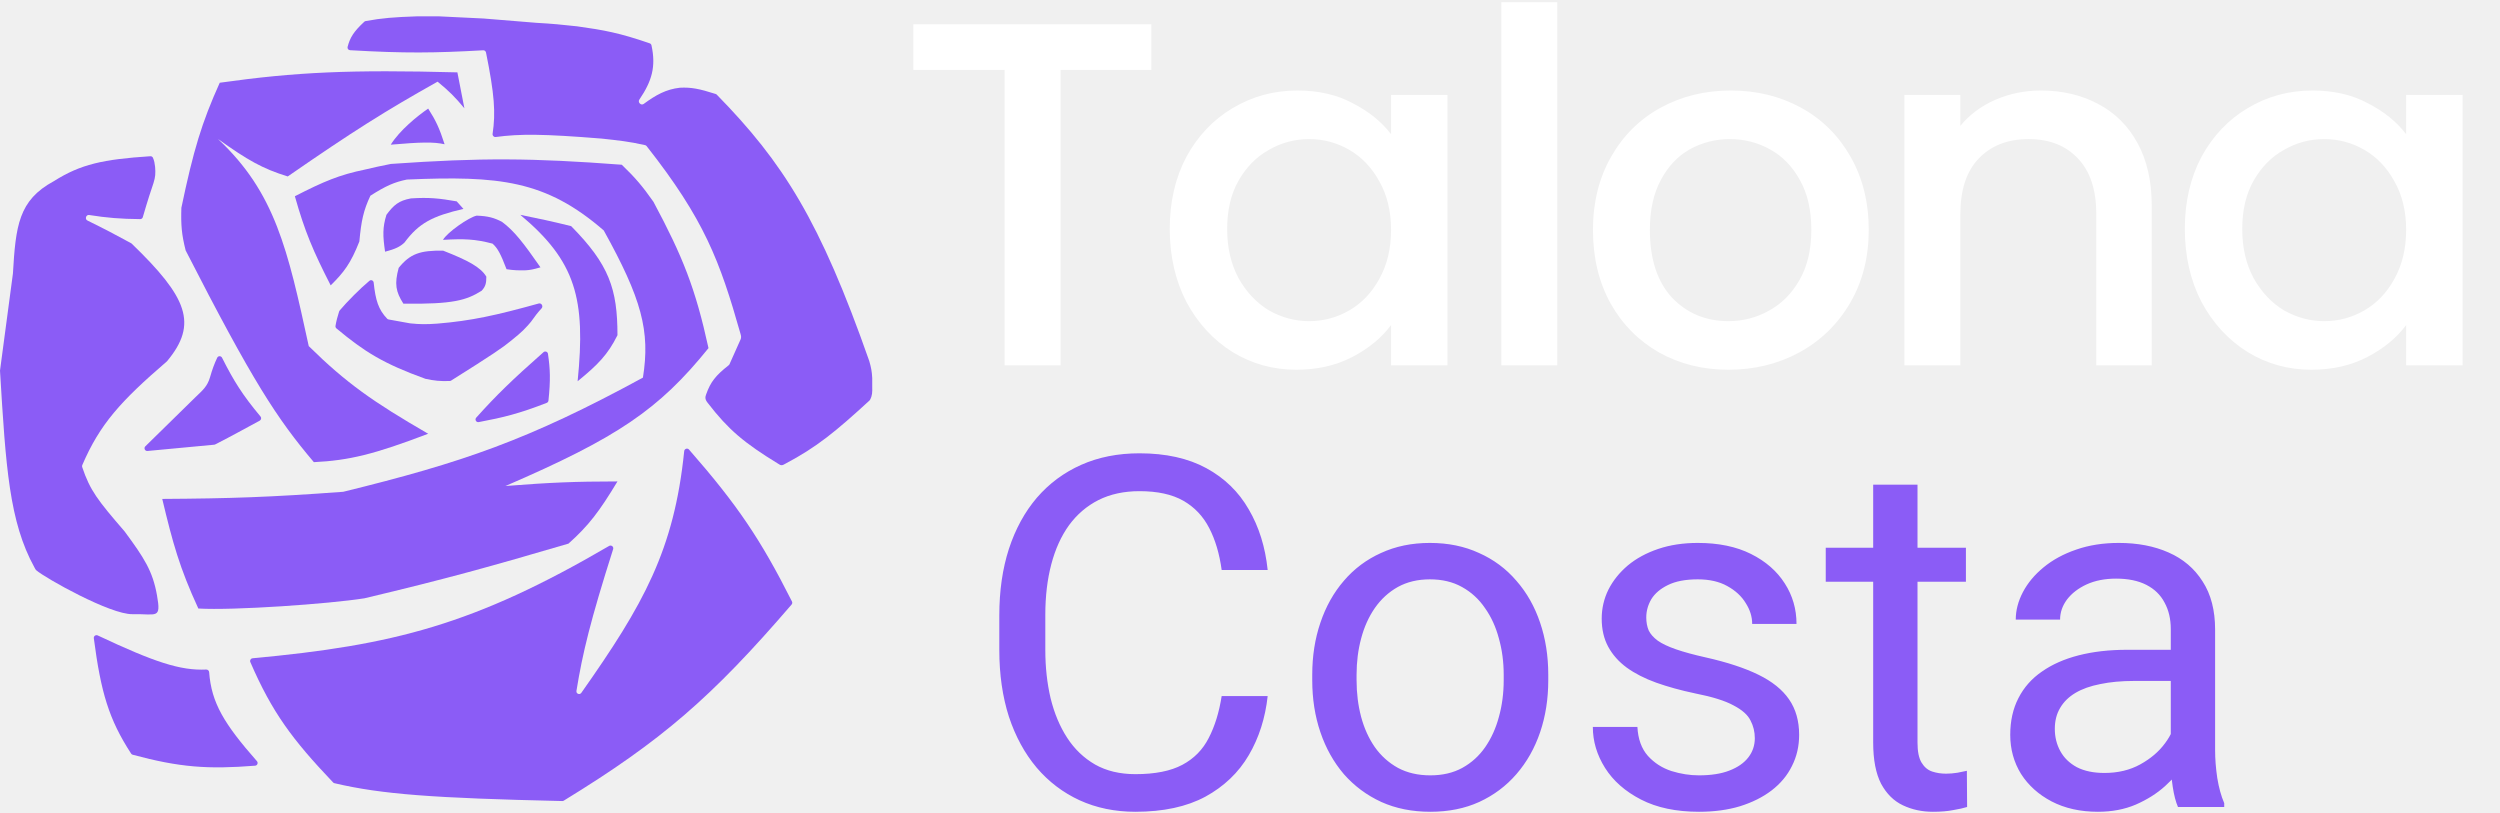
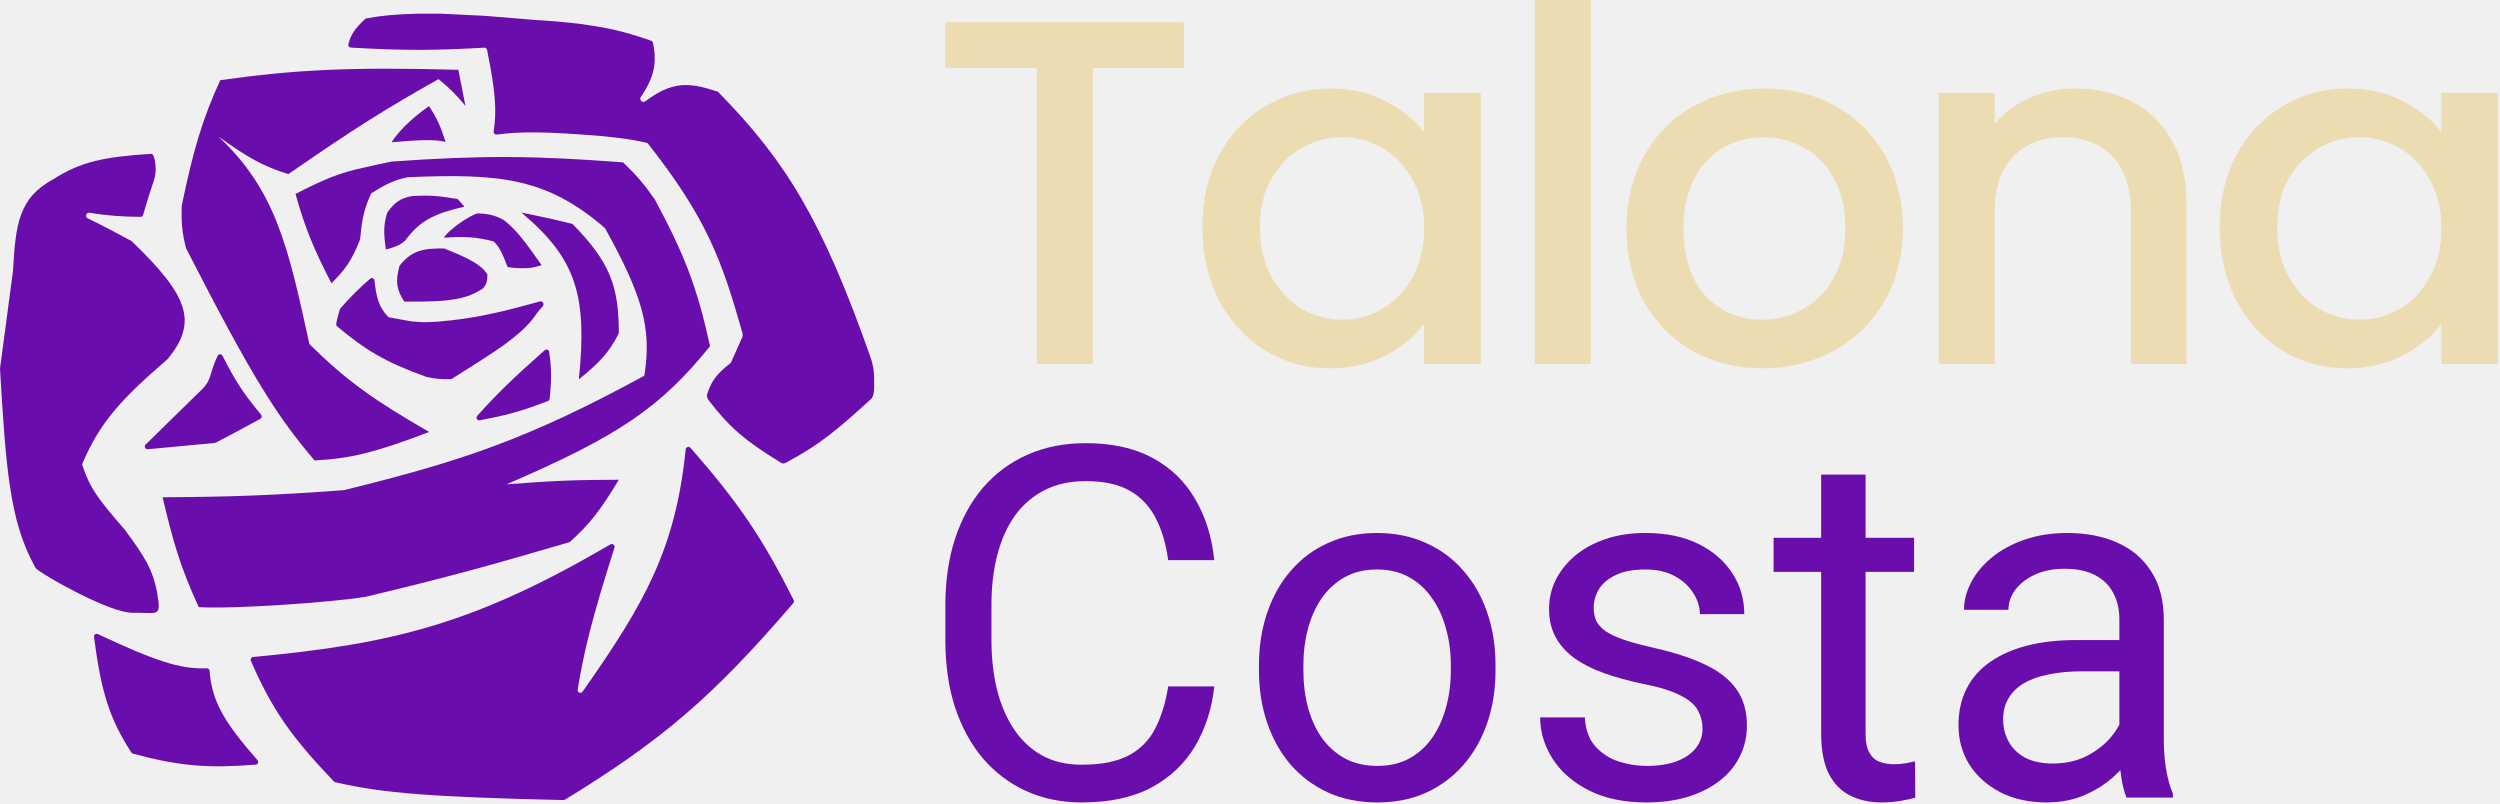
- <svg xmlns="http://www.w3.org/2000/svg" width="917" height="298" viewBox="0 0 917 298" fill="none">
-   <path d="M422.32 8.9V25.64H389.02V134H368.5V25.64H335.02V8.9H422.32ZM429.062 83.96C429.062 74 431.102 65.18 435.182 57.5C439.382 49.82 445.022 43.88 452.102 39.68C459.302 35.36 467.222 33.2 475.862 33.2C483.662 33.2 490.442 34.76 496.202 37.88C502.082 40.88 506.762 44.66 510.242 49.22V34.82H530.942V134H510.242V119.24C506.762 123.92 502.022 127.82 496.022 130.94C490.022 134.06 483.182 135.62 475.502 135.62C466.982 135.62 459.182 133.46 452.102 129.14C445.022 124.7 439.382 118.58 435.182 110.78C431.102 102.86 429.062 93.92 429.062 83.96ZM510.242 84.32C510.242 77.48 508.802 71.54 505.922 66.5C503.162 61.46 499.502 57.62 494.942 54.98C490.382 52.34 485.462 51.02 480.182 51.02C474.902 51.02 469.982 52.34 465.422 54.98C460.862 57.5 457.142 61.28 454.262 66.32C451.502 71.24 450.122 77.12 450.122 83.96C450.122 90.8 451.502 96.8 454.262 101.96C457.142 107.12 460.862 111.08 465.422 113.84C470.102 116.48 475.022 117.8 480.182 117.8C485.462 117.8 490.382 116.48 494.942 113.84C499.502 111.2 503.162 107.36 505.922 102.32C508.802 97.16 510.242 91.16 510.242 84.32ZM571.214 0.8V134H550.694V0.8H571.214ZM633.975 135.62C624.615 135.62 616.155 133.52 608.595 129.32C601.035 125 595.095 119 590.775 111.32C586.455 103.52 584.295 94.52 584.295 84.32C584.295 74.24 586.515 65.3 590.955 57.5C595.395 49.7 601.455 43.7 609.135 39.5C616.815 35.3 625.395 33.2 634.875 33.2C644.355 33.2 652.935 35.3 660.615 39.5C668.295 43.7 674.355 49.7 678.795 57.5C683.235 65.3 685.455 74.24 685.455 84.32C685.455 94.4 683.175 103.34 678.615 111.14C674.055 118.94 667.815 125 659.895 129.32C652.095 133.52 643.455 135.62 633.975 135.62ZM633.975 117.8C639.255 117.8 644.175 116.54 648.735 114.02C653.415 111.5 657.195 107.72 660.075 102.68C662.955 97.64 664.395 91.52 664.395 84.32C664.395 77.12 663.015 71.06 660.255 66.14C657.495 61.1 653.835 57.32 649.275 54.8C644.715 52.28 639.795 51.02 634.515 51.02C629.235 51.02 624.315 52.28 619.755 54.8C615.315 57.32 611.775 61.1 609.135 66.14C606.495 71.06 605.175 77.12 605.175 84.32C605.175 95 607.875 103.28 613.275 109.16C618.795 114.92 625.695 117.8 633.975 117.8ZM748.58 33.2C756.38 33.2 763.34 34.82 769.46 38.06C775.7 41.3 780.56 46.1 784.04 52.46C787.52 58.82 789.26 66.5 789.26 75.5V134H768.92V78.56C768.92 69.68 766.7 62.9 762.26 58.22C757.82 53.42 751.76 51.02 744.08 51.02C736.4 51.02 730.28 53.42 725.72 58.22C721.28 62.9 719.06 69.68 719.06 78.56V134H698.54V34.82H719.06V46.16C722.42 42.08 726.68 38.9 731.84 36.62C737.12 34.34 742.7 33.2 748.58 33.2ZM801.394 83.96C801.394 74 803.434 65.18 807.514 57.5C811.714 49.82 817.354 43.88 824.434 39.68C831.634 35.36 839.554 33.2 848.194 33.2C855.994 33.2 862.774 34.76 868.534 37.88C874.414 40.88 879.094 44.66 882.574 49.22V34.82H903.274V134H882.574V119.24C879.094 123.92 874.354 127.82 868.354 130.94C862.354 134.06 855.514 135.62 847.834 135.62C839.314 135.62 831.514 133.46 824.434 129.14C817.354 124.7 811.714 118.58 807.514 110.78C803.434 102.86 801.394 93.92 801.394 83.96ZM882.574 84.32C882.574 77.48 881.134 71.54 878.254 66.5C875.494 61.46 871.834 57.62 867.274 54.98C862.714 52.34 857.794 51.02 852.514 51.02C847.234 51.02 842.314 52.34 837.754 54.98C833.194 57.5 829.474 61.28 826.594 66.32C823.834 71.24 822.454 77.12 822.454 83.96C822.454 90.8 823.834 96.8 826.594 101.96C829.474 107.12 833.194 111.08 837.754 113.84C842.434 116.48 847.354 117.8 852.514 117.8C857.794 117.8 862.714 116.48 867.274 113.84C871.834 111.2 875.494 107.36 878.254 102.32C881.134 97.16 882.574 91.16 882.574 84.32Z" fill="white" />
-   <path d="M448.109 255.307H464.984C464.105 263.393 461.791 270.629 458.041 277.016C454.291 283.402 448.988 288.471 442.133 292.221C435.277 295.912 426.723 297.758 416.469 297.758C408.969 297.758 402.143 296.352 395.99 293.539C389.896 290.727 384.652 286.742 380.258 281.586C375.863 276.371 372.465 270.131 370.062 262.865C367.719 255.541 366.547 247.396 366.547 238.432V225.688C366.547 216.723 367.719 208.607 370.062 201.342C372.465 194.018 375.893 187.748 380.346 182.533C384.857 177.318 390.277 173.305 396.605 170.492C402.934 167.68 410.053 166.273 417.963 166.273C427.631 166.273 435.805 168.09 442.484 171.723C449.164 175.355 454.35 180.395 458.041 186.84C461.791 193.227 464.105 200.639 464.984 209.076H448.109C447.289 203.1 445.766 197.973 443.539 193.695C441.312 189.359 438.148 186.02 434.047 183.676C429.945 181.332 424.584 180.16 417.963 180.16C412.279 180.16 407.27 181.244 402.934 183.412C398.656 185.58 395.053 188.656 392.123 192.641C389.252 196.625 387.084 201.4 385.619 206.967C384.154 212.533 383.422 218.715 383.422 225.512V238.432C383.422 244.701 384.066 250.59 385.355 256.098C386.703 261.605 388.725 266.439 391.42 270.6C394.115 274.76 397.543 278.041 401.703 280.443C405.863 282.787 410.785 283.959 416.469 283.959C423.676 283.959 429.418 282.816 433.695 280.531C437.973 278.246 441.195 274.965 443.363 270.688C445.59 266.41 447.172 261.283 448.109 255.307ZM481.332 249.506V247.484C481.332 240.629 482.328 234.271 484.32 228.412C486.312 222.494 489.184 217.367 492.934 213.031C496.684 208.637 501.225 205.238 506.557 202.836C511.889 200.375 517.865 199.145 524.486 199.145C531.166 199.145 537.172 200.375 542.504 202.836C547.895 205.238 552.465 208.637 556.215 213.031C560.023 217.367 562.924 222.494 564.916 228.412C566.908 234.271 567.904 240.629 567.904 247.484V249.506C567.904 256.361 566.908 262.719 564.916 268.578C562.924 274.438 560.023 279.564 556.215 283.959C552.465 288.295 547.924 291.693 542.592 294.154C537.318 296.557 531.342 297.758 524.662 297.758C517.982 297.758 511.977 296.557 506.645 294.154C501.312 291.693 496.742 288.295 492.934 283.959C489.184 279.564 486.312 274.438 484.32 268.578C482.328 262.719 481.332 256.361 481.332 249.506ZM497.592 247.484V249.506C497.592 254.252 498.148 258.734 499.262 262.953C500.375 267.113 502.045 270.805 504.271 274.027C506.557 277.25 509.398 279.799 512.797 281.674C516.195 283.49 520.15 284.398 524.662 284.398C529.115 284.398 533.012 283.49 536.352 281.674C539.75 279.799 542.562 277.25 544.789 274.027C547.016 270.805 548.686 267.113 549.799 262.953C550.971 258.734 551.557 254.252 551.557 249.506V247.484C551.557 242.797 550.971 238.373 549.799 234.213C548.686 229.994 546.986 226.273 544.701 223.051C542.475 219.77 539.662 217.191 536.264 215.316C532.924 213.441 528.998 212.504 524.486 212.504C520.033 212.504 516.107 213.441 512.709 215.316C509.369 217.191 506.557 219.77 504.271 223.051C502.045 226.273 500.375 229.994 499.262 234.213C498.148 238.373 497.592 242.797 497.592 247.484ZM643.666 270.775C643.666 268.432 643.139 266.264 642.084 264.271C641.088 262.221 639.008 260.375 635.844 258.734C632.738 257.035 628.051 255.57 621.781 254.34C616.508 253.227 611.732 251.908 607.455 250.385C603.236 248.861 599.633 247.016 596.645 244.848C593.715 242.68 591.459 240.131 589.877 237.201C588.295 234.271 587.504 230.844 587.504 226.918C587.504 223.168 588.324 219.623 589.965 216.283C591.664 212.943 594.037 209.984 597.084 207.406C600.189 204.828 603.91 202.807 608.246 201.342C612.582 199.877 617.416 199.145 622.748 199.145C630.365 199.145 636.869 200.492 642.26 203.188C647.65 205.883 651.781 209.486 654.652 213.998C657.523 218.451 658.959 223.402 658.959 228.852H642.699C642.699 226.215 641.908 223.666 640.326 221.205C638.803 218.686 636.547 216.605 633.559 214.965C630.629 213.324 627.025 212.504 622.748 212.504C618.236 212.504 614.574 213.207 611.762 214.613C609.008 215.961 606.986 217.689 605.697 219.799C604.467 221.908 603.852 224.135 603.852 226.479C603.852 228.236 604.145 229.818 604.73 231.225C605.375 232.572 606.488 233.832 608.07 235.004C609.652 236.117 611.879 237.172 614.75 238.168C617.621 239.164 621.283 240.16 625.736 241.156C633.529 242.914 639.945 245.023 644.984 247.484C650.023 249.945 653.773 252.963 656.234 256.537C658.695 260.111 659.926 264.447 659.926 269.545C659.926 273.705 659.047 277.514 657.289 280.971C655.59 284.428 653.1 287.416 649.818 289.936C646.596 292.396 642.729 294.33 638.217 295.736C633.764 297.084 628.754 297.758 623.188 297.758C614.809 297.758 607.719 296.264 601.918 293.275C596.117 290.287 591.723 286.42 588.734 281.674C585.746 276.928 584.252 271.918 584.252 266.645H600.6C600.834 271.098 602.123 274.643 604.467 277.279C606.811 279.857 609.682 281.703 613.08 282.816C616.479 283.871 619.848 284.398 623.188 284.398C627.641 284.398 631.361 283.812 634.35 282.641C637.396 281.469 639.711 279.857 641.293 277.807C642.875 275.756 643.666 273.412 643.666 270.775ZM721.098 200.902V213.383H669.682V200.902H721.098ZM687.084 177.787H703.344V272.445C703.344 275.668 703.842 278.1 704.838 279.74C705.834 281.381 707.123 282.465 708.705 282.992C710.287 283.52 711.986 283.783 713.803 283.783C715.15 283.783 716.557 283.666 718.021 283.432C719.545 283.139 720.688 282.904 721.449 282.729L721.537 296C720.248 296.41 718.549 296.791 716.439 297.143C714.389 297.553 711.898 297.758 708.969 297.758C704.984 297.758 701.322 296.967 697.982 295.385C694.643 293.803 691.977 291.166 689.984 287.475C688.051 283.725 687.084 278.686 687.084 272.357V177.787ZM796.244 279.74V230.785C796.244 227.035 795.482 223.783 793.959 221.029C792.494 218.217 790.268 216.049 787.279 214.525C784.291 213.002 780.6 212.24 776.205 212.24C772.104 212.24 768.5 212.943 765.395 214.35C762.348 215.756 759.945 217.602 758.188 219.887C756.488 222.172 755.639 224.633 755.639 227.27H739.379C739.379 223.871 740.258 220.502 742.016 217.162C743.773 213.822 746.293 210.805 749.574 208.109C752.914 205.355 756.898 203.188 761.527 201.605C766.215 199.965 771.43 199.145 777.172 199.145C784.086 199.145 790.18 200.316 795.453 202.66C800.785 205.004 804.945 208.549 807.934 213.295C810.98 217.982 812.504 223.871 812.504 230.961V275.258C812.504 278.422 812.768 281.791 813.295 285.365C813.881 288.939 814.73 292.016 815.844 294.594V296H798.881C798.061 294.125 797.416 291.635 796.947 288.529C796.479 285.365 796.244 282.436 796.244 279.74ZM799.057 238.344L799.232 249.77H782.797C778.168 249.77 774.037 250.15 770.404 250.912C766.771 251.615 763.725 252.699 761.264 254.164C758.803 255.629 756.928 257.475 755.639 259.701C754.35 261.869 753.705 264.418 753.705 267.348C753.705 270.336 754.379 273.061 755.727 275.521C757.074 277.982 759.096 279.945 761.791 281.41C764.545 282.816 767.914 283.52 771.898 283.52C776.879 283.52 781.273 282.465 785.082 280.355C788.891 278.246 791.908 275.668 794.135 272.621C796.42 269.574 797.65 266.615 797.826 263.744L804.77 271.566C804.359 274.027 803.246 276.752 801.43 279.74C799.613 282.729 797.182 285.6 794.135 288.354C791.146 291.049 787.572 293.305 783.412 295.121C779.311 296.879 774.682 297.758 769.525 297.758C763.08 297.758 757.426 296.498 752.562 293.979C747.758 291.459 744.008 288.09 741.312 283.871C738.676 279.594 737.357 274.818 737.357 269.545C737.357 264.447 738.354 259.965 740.346 256.098C742.338 252.172 745.209 248.92 748.959 246.342C752.709 243.705 757.221 241.713 762.494 240.365C767.768 239.018 773.656 238.344 780.16 238.344H799.057Z" fill="#8B5CF6" />
-   <path d="M170.34 39.732C166.931 35.614 164.793 33.477 160.512 29.953C141.32 40.712 129.485 48.161 105.543 64.722C96.338 61.888 90.805 58.738 79.911 50.943C100.981 70.646 105.537 91.559 113.243 126.929L113.248 126.95C127.03 140.543 136.97 147.474 157.055 159.102C137.344 166.611 128.178 168.878 115.125 169.522C101.563 153.522 92.648 139.828 68.108 91.885C66.641 86.114 66.327 82.676 66.527 76.229C70.963 55.025 74.023 44.932 80.603 30.348C108.66 26.398 128.567 25.511 167.772 26.545L170.34 39.732Z" fill="#8B5CF6" />
-   <path d="M143.324 53.065C146.623 47.791 153.034 42.59 157.054 39.829C159.837 44.158 161.167 46.966 163.079 52.917C159.051 51.998 154.366 52.126 143.324 53.065Z" fill="#8B5CF6" />
-   <path d="M121.296 104.676C126.168 99.866 128.631 96.648 131.815 88.576C132.509 80.942 133.331 77.176 135.865 71.784C141.643 68.103 144.672 66.808 149.249 65.858C183.052 64.433 200.103 66.039 221.454 84.526C235.335 109.56 238.564 121.419 235.825 138.507C193.818 161.389 169.62 169.665 125.889 180.388C99.049 182.372 84.614 182.844 59.512 183.005C63.388 199.221 65.834 208.204 72.748 223.207C85.481 223.969 120.63 221.534 133.692 219.453C163.856 212.283 180.046 207.759 208.514 199.402C215.951 192.758 219.857 187.587 226.491 176.585C210.913 176.609 201.91 176.967 185.401 178.264C226.258 160.612 241.605 150.349 259.877 127.691C255.113 105.882 250.491 94.18 239.678 74.007C235.696 68.366 233.201 65.365 228.072 60.425C195.225 57.946 176.656 57.791 143.372 60.129C139.594 60.882 137.5 61.329 133.84 62.203C124.544 64.118 118.823 66.511 108.158 71.982C111.803 84.91 114.84 92.052 121.296 104.676Z" fill="#8B5CF6" />
-   <path d="M146.236 98.257C150.442 93.04 154.141 91.82 162.534 91.935C171.796 95.565 176.298 98.011 178.387 101.467C178.403 103.813 178.117 105.105 176.659 106.652C171.062 110.142 166.273 111.616 147.965 111.394C145.148 106.969 144.642 104.136 146.236 98.257Z" fill="#8B5CF6" />
-   <path d="M141.247 92.329C145.187 91.283 146.731 90.477 148.359 88.971C153.681 81.812 158.618 79.258 169.991 76.624L167.522 73.858C160.97 72.718 157.295 72.355 150.73 72.772C146.253 73.614 144.432 75.164 141.741 78.797C140.299 83.464 140.399 86.529 141.247 92.329Z" fill="#8B5CF6" />
-   <path d="M185.799 98.75C188.431 99.147 189.978 99.209 192.812 99.145C194.436 99.056 195.644 98.816 198.245 98.059C191.984 89.092 188.683 84.75 184.12 81.366C181.216 79.866 179.087 79.265 174.835 79.094C171.92 79.732 164.008 85.256 162.488 87.984C170.187 87.529 174.263 87.672 180.663 89.366C182.534 91.011 183.665 93.162 185.799 98.75Z" fill="#8B5CF6" />
-   <path d="M190.832 78.797C198.201 80.305 202.325 81.161 209.501 82.945C223.45 97.082 226.478 105.981 226.49 122.949C222.964 130.054 219.306 133.795 211.871 139.84C214.928 109.582 211.202 95.816 190.832 78.797Z" fill="#8B5CF6" />
-   <path d="M137.064 103.656C136.982 102.887 136.111 102.494 135.515 102.988C132.246 105.696 127.267 110.69 124.572 113.911C124.488 114.012 124.426 114.126 124.388 114.251C123.756 116.297 123.395 117.568 123.058 119.528C122.998 119.874 123.132 120.228 123.402 120.453C133.679 129.049 140.692 133.399 156.055 138.953C159.402 139.662 161.389 139.868 164.971 139.752C165.147 139.747 165.324 139.691 165.473 139.597C180.706 130.034 184.453 127.446 187.267 125.124L190.033 122.852C191.557 121.543 192.332 120.785 193.589 119.395L194.774 118.012C196.221 115.937 197.348 114.508 198.65 113.109C199.365 112.341 198.618 111.043 197.607 111.323C182.016 115.647 172.964 117.664 160.401 118.704C156.346 118.987 154.149 118.991 150.424 118.605L142.539 117.18C142.335 117.143 142.147 117.044 142.004 116.894C138.786 113.519 137.757 110.148 137.064 103.656Z" fill="#8B5CF6" />
-   <path d="M174.678 153.192C174.045 153.899 174.664 155 175.597 154.825C184.525 153.15 190.463 151.699 200.543 147.767C200.889 147.632 201.136 147.311 201.175 146.941C201.962 139.413 201.818 135.353 200.993 129.774C200.878 128.996 199.946 128.663 199.357 129.183C187.756 139.418 181.848 145.194 174.678 153.192Z" fill="#8B5CF6" />
-   <path d="M53.31 163.711C52.639 164.369 53.163 165.504 54.098 165.419C60.152 164.868 66.352 164.268 78.579 163.119C78.704 163.108 78.832 163.071 78.944 163.013C85.728 159.547 89.418 157.428 95.258 154.303C95.82 154.002 95.962 153.256 95.552 152.767C88.948 144.881 85.712 139.682 81.445 131.211C81.074 130.475 80.021 130.473 79.67 131.218C78.571 133.55 77.898 135.392 77.043 138.358C76.044 141.75 74.434 143.05 71.561 145.816L53.31 163.711Z" fill="#8B5CF6" />
-   <path d="M288.029 170.115C287.013 170.752 286.441 170.857 285.46 170.115C272.91 162.435 267.174 157.605 259.68 147.891C258.516 146.484 258.61 145.714 259.038 144.582C260.637 140.118 262.456 137.764 267.286 133.97C267.414 133.869 267.518 133.737 267.585 133.588L271.632 124.53C271.936 123.815 271.87 123.356 271.632 122.505C264.015 95.58 258.297 80.442 237.184 53.595C237.042 53.415 236.839 53.285 236.616 53.235C230.715 51.903 227.095 51.538 220.763 50.844C199.243 49.106 190.708 49.064 181.831 50.256C181.156 50.347 180.582 49.758 180.684 49.084C181.851 41.386 181.368 34.559 178.266 19.251C178.167 18.764 177.719 18.418 177.223 18.445C159.401 19.448 148.527 19.59 128.4 18.416C127.786 18.381 127.34 17.802 127.495 17.206C128.361 13.867 129.652 11.641 133.628 7.973C133.765 7.846 133.939 7.76 134.123 7.726C140.268 6.601 144.564 6.286 152.756 6H161.152L177.4 6.79L196.76 8.371C202.742 8.704 205.961 9.035 211.675 9.655C221.521 11.026 227.25 12.065 238.315 15.893C238.638 16.005 238.888 16.281 238.961 16.615C240.673 24.455 239.114 29.763 234.503 36.548C233.839 37.525 235.145 38.826 236.098 38.127C240.562 34.849 244.304 32.737 249.408 32.175C253.506 31.971 256.465 32.539 262.505 34.47C262.659 34.519 262.803 34.608 262.917 34.724C287.293 59.628 300.793 80.972 318.846 132.432C319.549 134.851 319.799 136.214 319.933 138.655V141.816C319.985 143.886 319.977 145.055 319.122 146.661C319.071 146.756 319.002 146.843 318.923 146.915C306.464 158.352 299.579 164.013 288.029 170.115Z" fill="#8B5CF6" />
-   <path d="M250.966 165.473C251.055 164.6 252.147 164.237 252.724 164.898C270.399 185.098 278.942 197.713 290.497 220.63C290.679 220.991 290.623 221.437 290.36 221.743C261.067 255.805 242.658 271.706 206.798 293.675C206.634 293.776 206.437 293.828 206.245 293.824C158.964 292.749 139.998 291.36 122.676 287.281C122.487 287.237 122.314 287.136 122.181 286.996C107.228 271.285 99.809 261.299 91.817 242.845C91.547 242.222 91.978 241.515 92.653 241.452C144.326 236.652 173.93 229.171 223.424 200.249C224.217 199.785 225.185 200.539 224.906 201.415C216.536 227.734 213.704 239.489 211.442 253.425C211.273 254.465 212.614 255.007 213.221 254.145C236.057 221.728 247.262 201.812 250.966 165.473Z" fill="#8B5CF6" />
-   <path d="M93.575 280.857C94.396 280.793 94.787 279.815 94.243 279.196C82.183 265.489 77.544 257.799 76.717 246.548C76.676 245.99 76.195 245.564 75.636 245.589C66.108 246.02 56.615 242.854 35.836 233.076C35.121 232.74 34.31 233.323 34.412 234.105C37.013 254.003 39.926 263.851 48.095 276.421C48.228 276.627 48.439 276.779 48.676 276.843C65.929 281.48 76.175 282.227 93.575 280.857Z" fill="#8B5CF6" />
-   <path d="M30.148 171.316C30.071 171.086 30.081 170.829 30.177 170.605C36.626 155.588 44.183 147.224 61.177 132.586C61.219 132.55 61.259 132.509 61.294 132.467C72.688 118.786 68.773 109.118 48.301 89.363C48.237 89.301 48.161 89.246 48.083 89.203C42.457 86.134 38.171 83.877 32.064 80.882C31.012 80.365 31.559 78.682 32.716 78.867C39.165 79.893 44.269 80.312 51.423 80.373C51.857 80.377 52.246 80.099 52.375 79.684C53.116 77.306 53.67 74.936 56.302 67.142C57.008 64.889 57.08 63.584 56.895 61.216C56.727 59.825 56.588 58.969 56.092 57.856C55.93 57.492 55.544 57.281 55.147 57.307C37.757 58.441 29.574 60.243 19.755 66.451C6.756 73.455 5.771 82.882 4.741 100.331L0.013 135.844C0.004 135.907 0.002 135.973 0.006 136.037C2.133 171.522 3.427 191.397 12.612 208.098C12.808 208.455 13.013 208.928 13.322 209.193C16.677 212.075 40.452 225.446 48.597 225.281C57.478 225.102 59.166 227.306 57.586 218.367C56.005 209.428 52.877 204.654 45.733 194.957C35.847 183.501 33.042 179.948 30.148 171.316Z" fill="#8B5CF6" />
+ <svg xmlns="http://www.w3.org/2000/svg" width="915" height="294" viewBox="0 0 915 294" fill="none">
+   <path d="M812.391 83.16C812.391 73.2 814.431 64.38 818.511 56.7C822.711 49.02 828.351 43.08 835.431 38.88C842.631 34.56 850.551 32.4 859.191 32.4C866.991 32.4 873.771 33.96 879.531 37.08C885.411 40.08 890.091 43.86 893.571 48.42V34.02H914.271V133.2H893.571V118.44C890.091 123.12 885.351 127.02 879.351 130.14C873.351 133.26 866.511 134.82 858.831 134.82C850.311 134.82 842.511 132.66 835.431 128.34C828.351 123.9 822.711 117.78 818.511 109.98C814.431 102.06 812.391 93.12 812.391 83.16ZM893.571 83.52C893.571 76.68 892.131 70.74 889.251 65.7C886.491 60.66 882.831 56.82 878.271 54.18C873.711 51.54 868.791 50.22 863.511 50.22C858.231 50.22 853.311 51.54 848.751 54.18C844.191 56.7 840.471 60.48 837.591 65.52C834.831 70.44 833.451 76.32 833.451 83.16C833.451 90 834.831 96 837.591 101.16C840.471 106.32 844.191 110.28 848.751 113.04C853.431 115.68 858.351 117 863.511 117C868.791 117 873.711 115.68 878.271 113.04C882.831 110.4 886.491 106.56 889.251 101.52C892.131 96.36 893.571 90.36 893.571 83.52Z" fill="#ECDCB2" />
+   <path d="M759.575 32.4C767.375 32.4 774.335 34.02 780.455 37.26C786.695 40.5 791.555 45.3 795.035 51.66C798.515 58.02 800.255 65.7 800.255 74.7V133.2H779.915V77.76C779.915 68.88 777.695 62.1 773.255 57.42C768.815 52.62 762.755 50.22 755.075 50.22C747.395 50.22 741.275 52.62 736.715 57.42C732.275 62.1 730.055 68.88 730.055 77.76V133.2H709.535V34.02H730.055V45.36C733.415 41.28 737.675 38.1 742.835 35.82C748.115 33.54 753.695 32.4 759.575 32.4Z" fill="#ECDCB2" />
+   <path d="M644.969 134.82C635.609 134.82 627.149 132.72 619.589 128.52C612.029 124.2 606.089 118.2 601.769 110.52C597.449 102.72 595.289 93.72 595.289 83.52C595.289 73.44 597.509 64.5 601.949 56.7C606.389 48.9 612.449 42.9 620.129 38.7C627.809 34.5 636.389 32.4 645.869 32.4C655.349 32.4 663.929 34.5 671.609 38.7C679.289 42.9 685.349 48.9 689.789 56.7C694.229 64.5 696.449 73.44 696.449 83.52C696.449 93.6 694.169 102.54 689.609 110.34C685.049 118.14 678.809 124.2 670.889 128.52C663.089 132.72 654.449 134.82 644.969 134.82ZM644.969 117C650.249 117 655.169 115.74 659.729 113.22C664.409 110.7 668.189 106.92 671.069 101.88C673.949 96.84 675.389 90.72 675.389 83.52C675.389 76.32 674.009 70.26 671.249 65.34C668.489 60.3 664.829 56.52 660.269 54C655.709 51.48 650.789 50.22 645.509 50.22C640.229 50.22 635.309 51.48 630.749 54C626.309 56.52 622.769 60.3 620.129 65.34C617.489 70.26 616.169 76.32 616.169 83.52C616.169 94.2 618.869 102.48 624.269 108.36C629.789 114.12 636.689 117 644.969 117Z" fill="#ECDCB2" />
+   <path d="M582.208 0V133.2H561.688V0H582.208Z" fill="#ECDCB2" />
+   <path d="M440.059 83.16C440.059 73.2 442.099 64.38 446.179 56.7C450.379 49.02 456.019 43.08 463.099 38.88C470.299 34.56 478.219 32.4 486.859 32.4C494.659 32.4 501.439 33.96 507.199 37.08C513.079 40.08 517.759 43.86 521.239 48.42V34.02H541.939V133.2H521.239V118.44C517.759 123.12 513.019 127.02 507.019 130.14C501.019 133.26 494.179 134.82 486.499 134.82C477.979 134.82 470.179 132.66 463.099 128.34C456.019 123.9 450.379 117.78 446.179 109.98C442.099 102.06 440.059 93.12 440.059 83.16ZM521.239 83.52C521.239 76.68 519.799 70.74 516.919 65.7C514.159 60.66 510.499 56.82 505.939 54.18C501.379 51.54 496.459 50.22 491.179 50.22C485.899 50.22 480.979 51.54 476.419 54.18C471.859 56.7 468.139 60.48 465.259 65.52C462.499 70.44 461.119 76.32 461.119 83.16C461.119 90 462.499 96 465.259 101.16C468.139 106.32 471.859 110.28 476.419 113.04C481.099 115.68 486.019 117 491.179 117C496.459 117 501.379 115.68 505.939 113.04C510.499 110.4 514.159 106.56 516.919 101.52C519.799 96.36 521.239 90.36 521.239 83.52Z" fill="#ECDCB2" />
+   <path d="M433.316 8.1V24.84H400.016V133.2H379.496V24.84H346.016V8.1H433.316Z" fill="#ECDCB2" />
+   <path d="M775.691 275.667V226.712C775.691 222.962 774.93 219.71 773.406 216.956C771.941 214.144 769.715 211.976 766.727 210.452C763.738 208.929 760.047 208.167 755.652 208.167C751.551 208.167 747.947 208.87 744.842 210.276C741.795 211.683 739.393 213.528 737.635 215.813C735.936 218.099 735.086 220.56 735.086 223.196H718.826C718.826 219.798 719.705 216.429 721.463 213.089C723.221 209.749 725.74 206.731 729.021 204.036C732.361 201.282 736.346 199.114 740.975 197.532C745.662 195.892 750.877 195.071 756.619 195.071C763.533 195.071 769.627 196.243 774.9 198.587C780.232 200.931 784.393 204.476 787.381 209.222C790.428 213.909 791.951 219.798 791.951 226.888V271.185C791.951 274.349 792.215 277.718 792.742 281.292C793.328 284.866 794.178 287.942 795.291 290.521V291.927H778.328C777.508 290.052 776.863 287.562 776.395 284.456C775.926 281.292 775.691 278.362 775.691 275.667ZM778.504 234.271L778.68 245.696H762.244C757.615 245.696 753.484 246.077 749.852 246.839C746.219 247.542 743.172 248.626 740.711 250.091C738.25 251.556 736.375 253.401 735.086 255.628C733.797 257.796 733.152 260.345 733.152 263.274C733.152 266.263 733.826 268.987 735.174 271.448C736.521 273.909 738.543 275.872 741.238 277.337C743.992 278.743 747.361 279.446 751.346 279.446C756.326 279.446 760.721 278.392 764.529 276.282C768.338 274.173 771.355 271.595 773.582 268.548C775.867 265.501 777.098 262.542 777.273 259.671L784.217 267.493C783.807 269.954 782.693 272.679 780.877 275.667C779.061 278.655 776.629 281.526 773.582 284.28C770.594 286.976 767.02 289.231 762.859 291.048C758.758 292.806 754.129 293.685 748.973 293.685C742.527 293.685 736.873 292.425 732.01 289.905C727.205 287.386 723.455 284.017 720.76 279.798C718.123 275.521 716.805 270.745 716.805 265.472C716.805 260.374 717.801 255.892 719.793 252.024C721.785 248.099 724.656 244.847 728.406 242.269C732.156 239.632 736.668 237.64 741.941 236.292C747.215 234.944 753.104 234.271 759.607 234.271H778.504Z" fill="#6A0DAD" />
+   <path d="M700.549 196.829V209.31H649.133V196.829H700.549ZM666.535 173.714H682.795V268.372C682.795 271.595 683.293 274.026 684.289 275.667C685.285 277.308 686.574 278.392 688.156 278.919C689.738 279.446 691.438 279.71 693.254 279.71C694.602 279.71 696.008 279.593 697.473 279.358C698.996 279.065 700.139 278.831 700.9 278.655L700.988 291.927C699.699 292.337 698 292.718 695.891 293.069C693.84 293.479 691.35 293.685 688.42 293.685C684.436 293.685 680.773 292.894 677.434 291.312C674.094 289.729 671.428 287.093 669.436 283.401C667.502 279.651 666.535 274.612 666.535 268.284V173.714Z" fill="#6A0DAD" />
+   <path d="M623.117 266.702C623.117 264.358 622.59 262.19 621.535 260.198C620.539 258.147 618.459 256.302 615.295 254.661C612.189 252.962 607.502 251.497 601.232 250.267C595.959 249.153 591.184 247.835 586.906 246.312C582.688 244.788 579.084 242.942 576.096 240.774C573.166 238.606 570.91 236.058 569.328 233.128C567.746 230.198 566.955 226.771 566.955 222.845C566.955 219.095 567.775 215.55 569.416 212.21C571.115 208.87 573.488 205.911 576.535 203.333C579.641 200.755 583.361 198.733 587.697 197.269C592.033 195.804 596.867 195.071 602.199 195.071C609.816 195.071 616.32 196.419 621.711 199.114C627.102 201.81 631.232 205.413 634.104 209.925C636.975 214.378 638.41 219.329 638.41 224.778H622.15C622.15 222.142 621.359 219.593 619.777 217.132C618.254 214.612 615.998 212.532 613.01 210.892C610.08 209.251 606.477 208.431 602.199 208.431C597.688 208.431 594.025 209.134 591.213 210.54C588.459 211.888 586.438 213.616 585.148 215.726C583.918 217.835 583.303 220.062 583.303 222.405C583.303 224.163 583.596 225.745 584.182 227.151C584.826 228.499 585.939 229.759 587.521 230.931C589.104 232.044 591.33 233.099 594.201 234.095C597.072 235.091 600.734 236.087 605.188 237.083C612.98 238.841 619.396 240.95 624.436 243.411C629.475 245.872 633.225 248.89 635.686 252.464C638.146 256.038 639.377 260.374 639.377 265.472C639.377 269.632 638.498 273.44 636.74 276.897C635.041 280.354 632.551 283.343 629.27 285.862C626.047 288.323 622.18 290.257 617.668 291.663C613.215 293.011 608.205 293.685 602.639 293.685C594.26 293.685 587.17 292.19 581.369 289.202C575.568 286.214 571.174 282.347 568.186 277.601C565.197 272.854 563.703 267.845 563.703 262.571H580.051C580.285 267.024 581.574 270.569 583.918 273.206C586.262 275.784 589.133 277.63 592.531 278.743C595.93 279.798 599.299 280.325 602.639 280.325C607.092 280.325 610.812 279.739 613.801 278.567C616.848 277.396 619.162 275.784 620.744 273.733C622.326 271.683 623.117 269.339 623.117 266.702Z" fill="#6A0DAD" />
+   <path d="M460.781 245.433V243.411C460.781 236.556 461.777 230.198 463.77 224.339C465.762 218.421 468.633 213.294 472.383 208.958C476.133 204.563 480.674 201.165 486.006 198.763C491.338 196.302 497.314 195.071 503.936 195.071C510.615 195.071 516.621 196.302 521.953 198.763C527.344 201.165 531.914 204.563 535.664 208.958C539.473 213.294 542.373 218.421 544.365 224.339C546.357 230.198 547.354 236.556 547.354 243.411V245.433C547.354 252.288 546.357 258.646 544.365 264.505C542.373 270.364 539.473 275.491 535.664 279.886C531.914 284.222 527.373 287.62 522.041 290.081C516.768 292.483 510.791 293.685 504.111 293.685C497.432 293.685 491.426 292.483 486.094 290.081C480.762 287.62 476.191 284.222 472.383 279.886C468.633 275.491 465.762 270.364 463.77 264.505C461.777 258.646 460.781 252.288 460.781 245.433ZM477.041 243.411V245.433C477.041 250.179 477.598 254.661 478.711 258.88C479.824 263.04 481.494 266.731 483.721 269.954C486.006 273.177 488.848 275.726 492.246 277.601C495.645 279.417 499.6 280.325 504.111 280.325C508.564 280.325 512.461 279.417 515.801 277.601C519.199 275.726 522.012 273.177 524.238 269.954C526.465 266.731 528.135 263.04 529.248 258.88C530.42 254.661 531.006 250.179 531.006 245.433V243.411C531.006 238.724 530.42 234.3 529.248 230.14C528.135 225.921 526.436 222.2 524.15 218.978C521.924 215.696 519.111 213.118 515.713 211.243C512.373 209.368 508.447 208.431 503.936 208.431C499.482 208.431 495.557 209.368 492.158 211.243C488.818 213.118 486.006 215.696 483.721 218.978C481.494 222.2 479.824 225.921 478.711 230.14C477.598 234.3 477.041 238.724 477.041 243.411Z" fill="#6A0DAD" />
+   <path d="M427.559 251.233H444.434C443.555 259.319 441.24 266.556 437.49 272.942C433.74 279.329 428.438 284.397 421.582 288.147C414.727 291.839 406.172 293.685 395.918 293.685C388.418 293.685 381.592 292.278 375.439 289.466C369.346 286.653 364.102 282.669 359.707 277.513C355.312 272.298 351.914 266.058 349.512 258.792C347.168 251.468 345.996 243.323 345.996 234.358V221.614C345.996 212.649 347.168 204.534 349.512 197.269C351.914 189.944 355.342 183.675 359.795 178.46C364.307 173.245 369.727 169.231 376.055 166.419C382.383 163.606 389.502 162.2 397.412 162.2C407.08 162.2 415.254 164.017 421.934 167.649C428.613 171.282 433.799 176.321 437.49 182.767C441.24 189.153 443.555 196.565 444.434 205.003H427.559C426.738 199.026 425.215 193.899 422.988 189.622C420.762 185.286 417.598 181.946 413.496 179.603C409.395 177.259 404.033 176.087 397.412 176.087C391.729 176.087 386.719 177.171 382.383 179.339C378.105 181.507 374.502 184.583 371.572 188.567C368.701 192.552 366.533 197.327 365.068 202.894C363.604 208.46 362.871 214.642 362.871 221.438V234.358C362.871 240.628 363.516 246.517 364.805 252.024C366.152 257.532 368.174 262.366 370.869 266.526C373.564 270.687 376.992 273.968 381.152 276.37C385.312 278.714 390.234 279.886 395.918 279.886C403.125 279.886 408.867 278.743 413.145 276.458C417.422 274.173 420.645 270.892 422.812 266.614C425.039 262.337 426.621 257.21 427.559 251.233Z" fill="#6A0DAD" />
+   <path d="M170.336 38.732C166.927 34.614 164.789 32.477 160.508 28.953C141.316 39.712 129.481 47.161 105.54 63.722C96.334 60.888 90.801 57.738 79.907 49.943C100.977 69.646 105.533 90.559 113.239 125.929L113.244 125.95C127.026 139.543 136.967 146.474 157.051 158.102C137.34 165.611 128.174 167.878 115.121 168.522C101.559 152.522 92.644 138.828 68.104 90.885C66.637 85.114 66.323 81.676 66.523 75.229C70.959 54.025 74.019 43.932 80.599 29.348C108.656 25.398 128.563 24.511 167.768 25.545L170.336 38.732Z" fill="#6A0DAD" />
+   <path d="M143.32 52.065C146.619 46.791 153.03 41.59 157.05 38.829C159.833 43.158 161.163 45.966 163.075 51.917C159.047 50.998 154.362 51.126 143.32 52.065Z" fill="#6A0DAD" />
+   <path d="M121.292 103.676C126.164 98.866 128.627 95.648 131.811 87.576C132.505 79.942 133.327 76.176 135.861 70.784C141.639 67.103 144.668 65.808 149.245 64.858C183.048 63.433 200.099 65.039 221.45 83.526C235.331 108.56 238.561 120.419 235.822 137.507C193.814 160.389 169.616 168.665 125.885 179.388C99.045 181.372 84.61 181.844 59.508 182.005C63.384 198.221 65.83 207.204 72.744 222.207C85.477 222.969 120.626 220.534 133.688 218.453C163.852 211.283 180.043 206.759 208.51 198.402C215.947 191.758 219.853 186.587 226.487 175.585C210.91 175.609 201.906 175.967 185.397 177.264C226.254 159.612 241.601 149.349 259.873 126.691C255.109 104.882 250.487 93.18 239.674 73.007C235.692 67.366 233.197 64.365 228.068 59.425C195.221 56.946 176.652 56.791 143.368 59.129C139.59 59.882 137.496 60.329 133.836 61.203C124.541 63.118 118.819 65.511 108.155 70.982C111.799 83.91 114.836 91.052 121.292 103.676Z" fill="#6A0DAD" />
+   <path d="M146.232 97.257C150.438 92.04 154.137 90.82 162.53 90.935C171.792 94.565 176.294 97.011 178.384 100.467C178.399 102.813 178.113 104.105 176.655 105.652C171.058 109.142 166.27 110.616 147.961 110.394C145.144 105.969 144.638 103.136 146.232 97.257Z" fill="#6A0DAD" />
+   <path d="M141.244 91.329C145.183 90.283 146.727 89.477 148.355 87.971C153.677 80.812 158.614 78.258 169.987 75.624L167.518 72.858C160.966 71.718 157.291 71.355 150.726 71.772C146.249 72.614 144.428 74.164 141.737 77.797C140.295 82.464 140.395 85.529 141.244 91.329Z" fill="#6A0DAD" />
+   <path d="M185.795 97.75C188.427 98.147 189.974 98.209 192.808 98.145C194.432 98.056 195.64 97.816 198.241 97.059C191.98 88.092 188.679 83.75 184.116 80.366C181.213 78.866 179.083 78.265 174.831 78.094C171.916 78.732 164.004 84.256 162.484 86.984C170.183 86.529 174.259 86.672 180.659 88.366C182.53 90.011 183.661 92.162 185.795 97.75Z" fill="#6A0DAD" />
+   <path d="M190.828 77.797C198.197 79.305 202.322 80.161 209.497 81.945C223.446 96.082 226.474 104.981 226.486 121.949C222.96 129.054 219.302 132.795 211.867 138.84C214.924 108.582 211.199 94.816 190.828 77.797Z" fill="#6A0DAD" />
+   <path d="M137.06 102.656C136.978 101.886 136.106 101.494 135.511 101.987C132.241 104.695 127.262 109.69 124.567 112.911C124.483 113.011 124.422 113.126 124.383 113.251C123.752 115.296 123.391 116.567 123.053 118.527C122.993 118.873 123.128 119.227 123.397 119.453C133.675 128.049 140.688 132.398 156.05 137.952C159.398 138.662 161.385 138.868 164.967 138.752C165.143 138.746 165.319 138.691 165.468 138.597C180.701 129.033 184.448 126.446 187.263 124.124L190.029 121.852C191.553 120.542 192.327 119.784 193.585 118.395L194.77 117.012C196.216 114.937 197.343 113.508 198.645 112.108C199.36 111.34 198.613 110.042 197.603 110.323C182.012 114.647 172.96 116.664 160.396 117.704C156.342 117.987 154.144 117.991 150.42 117.605L142.534 116.18C142.331 116.143 142.142 116.044 142 115.894C138.781 112.519 137.752 109.147 137.06 102.656Z" fill="#6A0DAD" />
+   <path d="M174.676 152.192C174.043 152.899 174.662 154 175.595 153.825C184.523 152.15 190.46 150.699 200.541 146.767C200.887 146.632 201.134 146.311 201.172 145.941C201.959 138.413 201.816 134.353 200.991 128.774C200.876 127.996 199.944 127.663 199.354 128.183C187.754 138.418 181.846 144.194 174.676 152.192Z" fill="#6A0DAD" />
+   <path d="M53.307 162.711C52.636 163.369 53.16 164.504 54.095 164.419C60.149 163.868 66.349 163.268 78.576 162.12C78.701 162.108 78.829 162.071 78.941 162.013C85.725 158.547 89.415 156.428 95.255 153.303C95.817 153.002 95.959 152.256 95.549 151.767C88.945 143.881 85.709 138.683 81.442 130.211C81.071 129.475 80.018 129.473 79.667 130.219C78.568 132.55 77.895 134.392 77.04 137.358C76.041 140.75 74.431 142.05 71.558 144.816L53.307 162.711Z" fill="#6A0DAD" />
+   <path d="M288.026 169.115C287.009 169.752 286.437 169.857 285.457 169.115C272.907 161.435 267.171 156.605 259.677 146.891C258.513 145.484 258.607 144.714 259.035 143.582C260.634 139.118 262.453 136.764 267.282 132.97C267.411 132.869 267.515 132.737 267.582 132.588L271.629 123.53C271.933 122.815 271.867 122.356 271.629 121.505C264.012 94.58 258.294 79.442 237.18 52.595C237.039 52.415 236.836 52.285 236.613 52.235C230.711 50.903 227.092 50.538 220.76 49.844C199.24 48.106 190.705 48.064 181.828 49.256C181.153 49.347 180.579 48.758 180.681 48.084C181.848 40.386 181.365 33.559 178.263 18.251C178.164 17.764 177.716 17.418 177.22 17.445C159.398 18.448 148.524 18.59 128.397 17.416C127.783 17.381 127.337 16.802 127.492 16.206C128.358 12.867 129.649 10.641 133.625 6.973C133.762 6.846 133.936 6.76 134.12 6.726C140.265 5.601 144.561 5.286 152.753 5H161.149L177.397 5.79L196.757 7.371C202.739 7.704 205.958 8.035 211.672 8.655C221.518 10.026 227.247 11.065 238.312 14.893C238.635 15.005 238.885 15.281 238.958 15.615C240.67 23.455 239.11 28.763 234.5 35.548C233.836 36.525 235.142 37.826 236.095 37.127C240.559 33.849 244.301 31.737 249.404 31.175C253.503 30.971 256.461 31.539 262.501 33.47C262.656 33.519 262.8 33.608 262.913 33.724C287.29 58.628 300.79 79.972 318.843 131.432C319.546 133.851 319.796 135.214 319.93 137.655V140.816C319.982 142.886 319.974 144.055 319.118 145.661C319.068 145.756 318.999 145.843 318.92 145.915C306.461 157.352 299.576 163.013 288.026 169.115Z" fill="#6A0DAD" />
+   <path d="M250.961 164.472C251.05 163.599 252.142 163.237 252.719 163.897C270.394 184.098 278.937 196.712 290.492 219.63C290.674 219.99 290.618 220.436 290.355 220.742C261.062 254.804 242.653 270.705 206.793 292.675C206.629 292.775 206.432 292.828 206.24 292.824C158.959 291.748 139.993 290.36 122.671 286.28C122.482 286.236 122.309 286.135 122.176 285.995C107.223 270.284 99.804 260.298 91.812 241.844C91.542 241.222 91.973 240.514 92.648 240.451C144.321 235.651 173.925 228.17 223.419 199.248C224.212 198.784 225.18 199.539 224.901 200.415C216.531 226.734 213.699 238.488 211.437 252.425C211.268 253.464 212.609 254.006 213.216 253.145C236.052 220.727 247.257 200.812 250.961 164.472Z" fill="#6A0DAD" />
+   <path d="M93.57 279.857C94.391 279.792 94.782 278.815 94.238 278.196C82.178 264.489 77.539 256.799 76.712 245.548C76.671 244.99 76.19 244.564 75.631 244.589C66.103 245.02 56.61 241.854 35.831 232.076C35.116 231.74 34.305 232.322 34.407 233.105C37.008 253.003 39.921 262.851 48.09 275.421C48.224 275.627 48.434 275.779 48.671 275.843C65.924 280.48 76.17 281.227 93.57 279.857Z" fill="#6A0DAD" />
+   <path d="M30.144 170.316C30.067 170.085 30.077 169.828 30.173 169.605C36.621 154.587 44.179 146.224 61.173 131.585C61.215 131.55 61.255 131.509 61.29 131.467C72.684 117.786 68.769 108.117 48.297 88.363C48.233 88.301 48.157 88.245 48.079 88.203C42.453 85.134 38.167 82.877 32.06 79.881C31.008 79.365 31.555 77.682 32.712 77.866C39.161 78.893 44.265 79.311 51.419 79.373C51.853 79.376 52.242 79.099 52.371 78.684C53.112 76.306 53.666 73.936 56.298 66.142C57.004 63.889 57.076 62.584 56.891 60.215C56.723 58.824 56.584 57.969 56.088 56.855C55.926 56.492 55.541 56.281 55.143 56.307C37.753 57.44 29.57 59.243 19.751 65.451C6.751 72.454 5.767 81.881 4.737 99.33L0.009 134.843C0 134.907 -0.002 134.972 0.002 135.036C2.129 170.522 3.423 190.397 12.608 207.098C12.804 207.455 13.009 207.928 13.318 208.193C16.672 211.074 40.448 224.446 48.593 224.281C57.474 224.101 59.162 226.306 57.582 217.367C56.002 208.428 52.873 203.654 45.729 193.957C35.843 182.5 33.038 178.947 30.144 170.316Z" fill="#6A0DAD" />
</svg>
